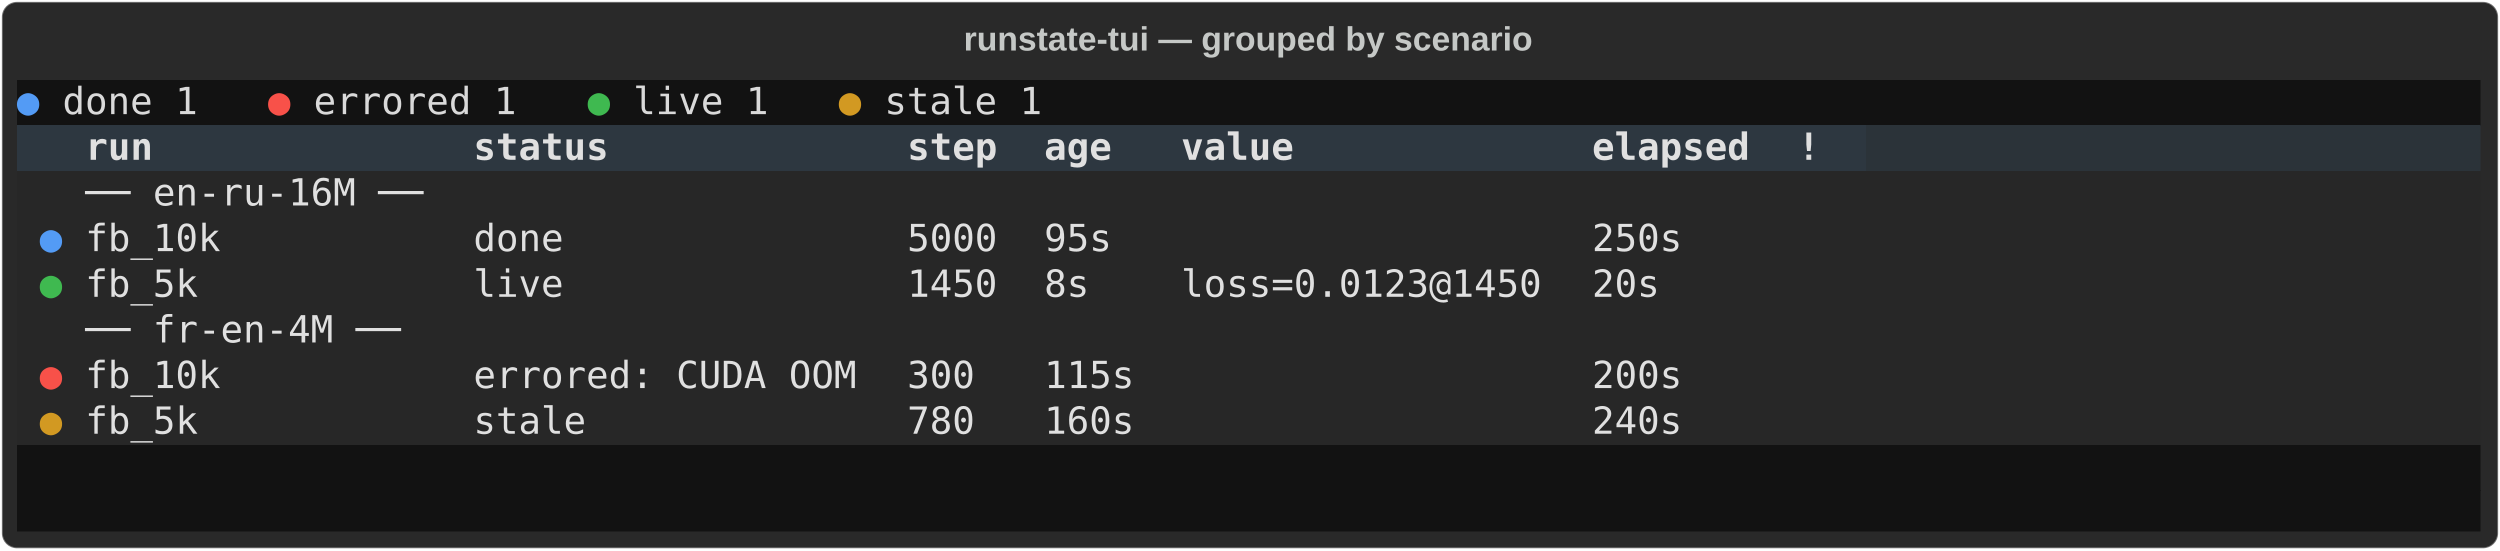
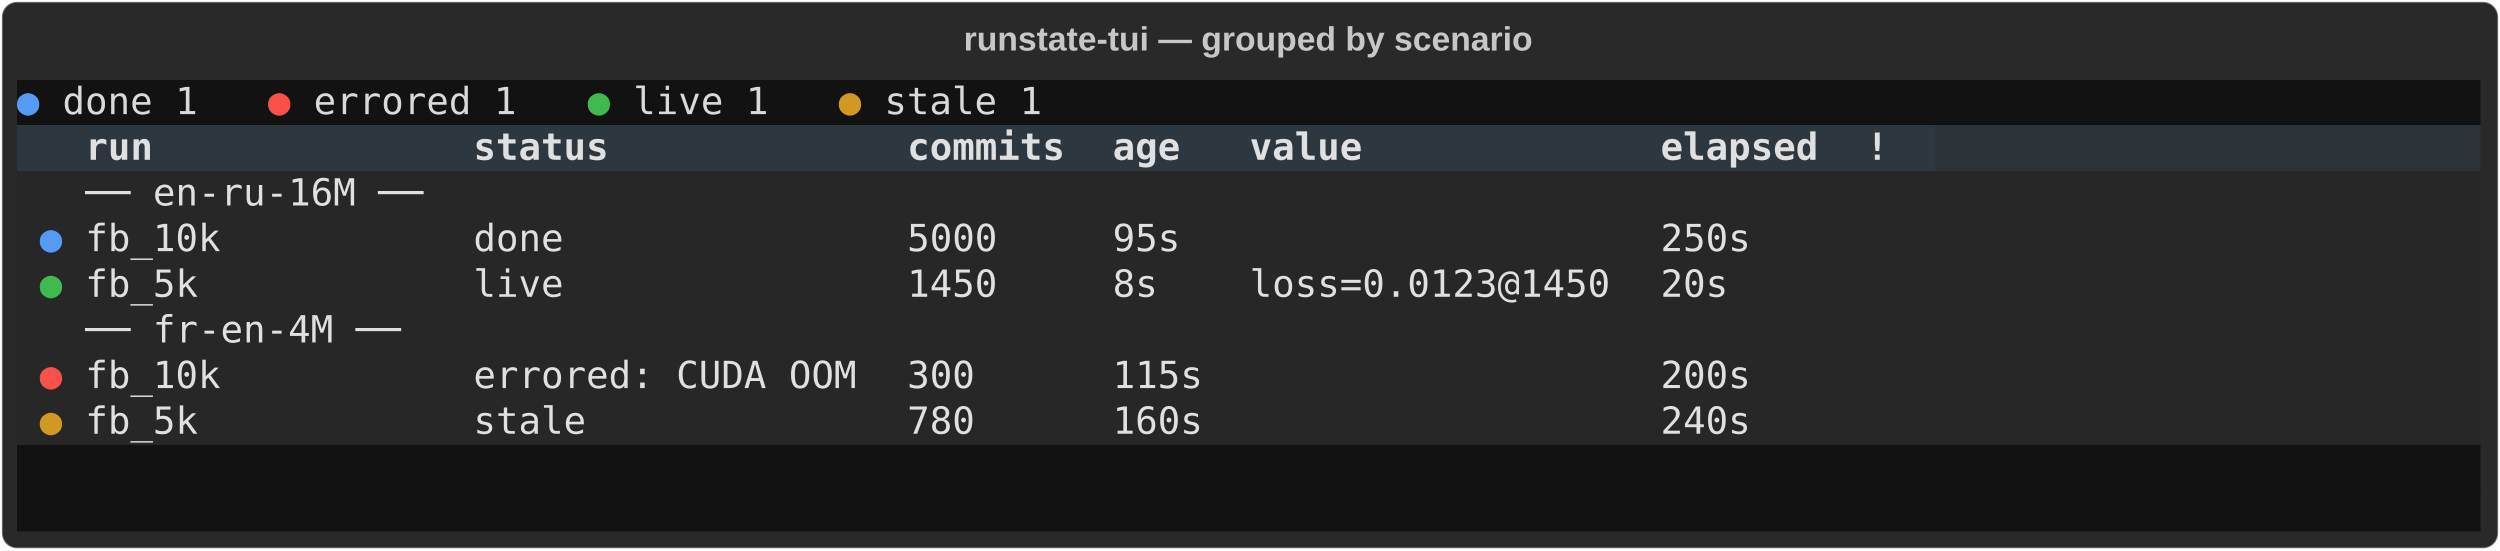
<svg xmlns="http://www.w3.org/2000/svg" class="rich-terminal" viewBox="0 0 1336 294.0">
  <style>

    @font-face {
        font-family: "Fira Code";
        src: local("FiraCode-Regular"),
                url("https://cdnjs.cloudflare.com/ajax/libs/firacode/6.2.0/woff2/FiraCode-Regular.woff2") format("woff2"),
                url("https://cdnjs.cloudflare.com/ajax/libs/firacode/6.2.0/woff/FiraCode-Regular.woff") format("woff");
        font-style: normal;
        font-weight: 400;
    }
    @font-face {
        font-family: "Fira Code";
        src: local("FiraCode-Bold"),
                url("https://cdnjs.cloudflare.com/ajax/libs/firacode/6.2.0/woff2/FiraCode-Bold.woff2") format("woff2"),
                url("https://cdnjs.cloudflare.com/ajax/libs/firacode/6.2.0/woff/FiraCode-Bold.woff") format("woff");
        font-style: bold;
        font-weight: 700;
    }

-     .terminal-3347397888-matrix {
+     .terminal-3520216544-matrix {
        font-family: Fira Code, monospace;
        font-size: 20px;
        line-height: 24.4px;
        font-variant-east-asian: full-width;
    }

-     .terminal-3347397888-title {
+     .terminal-3520216544-title {
        font-size: 18px;
        font-weight: bold;
        font-family: arial;
    }

-     .terminal-3347397888-r1 { fill: #539bf5 }
- .terminal-3347397888-r2 { fill: #d9d9d9 }
- .terminal-3347397888-r3 { fill: #f85149 }
- .terminal-3347397888-r4 { fill: #3fb950 }
- .terminal-3347397888-r5 { fill: #d29922 }
- .terminal-3347397888-r6 { fill: #c5c8c6 }
- .terminal-3347397888-r7 { fill: #e0e0e0;font-weight: bold }
- .terminal-3347397888-r8 { fill: #e0e0e0 }
+     .terminal-3520216544-r1 { fill: #539bf5 }
+ .terminal-3520216544-r2 { fill: #d9d9d9 }
+ .terminal-3520216544-r3 { fill: #f85149 }
+ .terminal-3520216544-r4 { fill: #3fb950 }
+ .terminal-3520216544-r5 { fill: #d29922 }
+ .terminal-3520216544-r6 { fill: #c5c8c6 }
+ .terminal-3520216544-r7 { fill: #e0e0e0;font-weight: bold }
+ .terminal-3520216544-r8 { fill: #e0e0e0 }
    </style>
  <defs>
-     <clipPath id="terminal-3347397888-clip-terminal">
+     <clipPath id="terminal-3520216544-clip-terminal">
      <rect x="0" y="0" width="1316.6" height="243.0" />
    </clipPath>
-     <clipPath id="terminal-3347397888-line-0">
+     <clipPath id="terminal-3520216544-line-0">
      <rect x="0" y="1.5" width="1317.6" height="24.65" />
    </clipPath>
-     <clipPath id="terminal-3347397888-line-1">
+     <clipPath id="terminal-3520216544-line-1">
      <rect x="0" y="25.9" width="1317.6" height="24.65" />
    </clipPath>
-     <clipPath id="terminal-3347397888-line-2">
+     <clipPath id="terminal-3520216544-line-2">
      <rect x="0" y="50.3" width="1317.6" height="24.65" />
    </clipPath>
-     <clipPath id="terminal-3347397888-line-3">
+     <clipPath id="terminal-3520216544-line-3">
      <rect x="0" y="74.7" width="1317.6" height="24.65" />
    </clipPath>
-     <clipPath id="terminal-3347397888-line-4">
+     <clipPath id="terminal-3520216544-line-4">
      <rect x="0" y="99.1" width="1317.6" height="24.65" />
    </clipPath>
-     <clipPath id="terminal-3347397888-line-5">
+     <clipPath id="terminal-3520216544-line-5">
      <rect x="0" y="123.5" width="1317.6" height="24.65" />
    </clipPath>
-     <clipPath id="terminal-3347397888-line-6">
+     <clipPath id="terminal-3520216544-line-6">
      <rect x="0" y="147.9" width="1317.6" height="24.65" />
    </clipPath>
-     <clipPath id="terminal-3347397888-line-7">
+     <clipPath id="terminal-3520216544-line-7">
      <rect x="0" y="172.3" width="1317.6" height="24.65" />
    </clipPath>
-     <clipPath id="terminal-3347397888-line-8">
+     <clipPath id="terminal-3520216544-line-8">
      <rect x="0" y="196.7" width="1317.6" height="24.65" />
    </clipPath>
  </defs>
  <rect fill="#292929" stroke="rgba(255,255,255,0.35)" stroke-width="1" x="1" y="1" width="1334" height="292" rx="8" />
-   <text class="terminal-3347397888-title" fill="#c5c8c6" text-anchor="middle" x="667" y="27">runstate-tui — grouped by scenario</text>
-   <g transform="translate(9, 41)" clip-path="url(#terminal-3347397888-clip-terminal)">
+   <text class="terminal-3520216544-title" fill="#c5c8c6" text-anchor="middle" x="667" y="27">runstate-tui — grouped by scenario</text>
+   <g transform="translate(9, 41)" clip-path="url(#terminal-3520216544-clip-terminal)">
    <rect fill="#121212" x="0" y="1.5" width="24.4" height="24.65" shape-rendering="crispEdges" />
    <rect fill="#121212" x="24.4" y="1.5" width="109.8" height="24.65" shape-rendering="crispEdges" />
    <rect fill="#121212" x="134.2" y="1.5" width="24.4" height="24.65" shape-rendering="crispEdges" />
    <rect fill="#121212" x="158.6" y="1.5" width="146.4" height="24.65" shape-rendering="crispEdges" />
    <rect fill="#121212" x="305" y="1.5" width="24.4" height="24.65" shape-rendering="crispEdges" />
    <rect fill="#121212" x="329.4" y="1.5" width="109.8" height="24.65" shape-rendering="crispEdges" />
    <rect fill="#121212" x="439.2" y="1.5" width="24.4" height="24.65" shape-rendering="crispEdges" />
    <rect fill="#121212" x="463.6" y="1.5" width="122" height="24.65" shape-rendering="crispEdges" />
    <rect fill="#121212" x="585.6" y="1.5" width="732" height="24.65" shape-rendering="crispEdges" />
    <rect fill="#2d3740" x="0" y="25.9" width="36.6" height="24.65" shape-rendering="crispEdges" />
    <rect fill="#2d3740" x="36.6" y="25.9" width="207.4" height="24.65" shape-rendering="crispEdges" />
    <rect fill="#2d3740" x="244" y="25.9" width="231.8" height="24.65" shape-rendering="crispEdges" />
-     <rect fill="#2d3740" x="475.8" y="25.9" width="73.2" height="24.65" shape-rendering="crispEdges" />
-     <rect fill="#2d3740" x="549" y="25.9" width="73.2" height="24.65" shape-rendering="crispEdges" />
-     <rect fill="#2d3740" x="622.2" y="25.9" width="219.6" height="24.65" shape-rendering="crispEdges" />
-     <rect fill="#2d3740" x="841.8" y="25.9" width="109.8" height="24.65" shape-rendering="crispEdges" />
-     <rect fill="#2d3740" x="951.6" y="25.9" width="36.6" height="24.65" shape-rendering="crispEdges" />
-     <rect fill="#2b3339" x="988.2" y="25.9" width="329.4" height="24.65" shape-rendering="crispEdges" />
+     <rect fill="#2d3740" x="475.8" y="25.9" width="109.8" height="24.65" shape-rendering="crispEdges" />
+     <rect fill="#2d3740" x="585.6" y="25.9" width="73.2" height="24.65" shape-rendering="crispEdges" />
+     <rect fill="#2d3740" x="658.8" y="25.9" width="219.6" height="24.65" shape-rendering="crispEdges" />
+     <rect fill="#2d3740" x="878.4" y="25.9" width="109.8" height="24.65" shape-rendering="crispEdges" />
+     <rect fill="#2d3740" x="988.2" y="25.9" width="36.6" height="24.65" shape-rendering="crispEdges" />
+     <rect fill="#2b3339" x="1024.8" y="25.9" width="292.8" height="24.65" shape-rendering="crispEdges" />
    <rect fill="#272727" x="0" y="50.3" width="36.6" height="24.65" shape-rendering="crispEdges" />
    <rect fill="#272727" x="36.6" y="50.3" width="207.4" height="24.65" shape-rendering="crispEdges" />
    <rect fill="#272727" x="244" y="50.3" width="231.8" height="24.65" shape-rendering="crispEdges" />
-     <rect fill="#272727" x="475.8" y="50.3" width="73.2" height="24.65" shape-rendering="crispEdges" />
-     <rect fill="#272727" x="549" y="50.3" width="73.2" height="24.65" shape-rendering="crispEdges" />
-     <rect fill="#272727" x="622.2" y="50.3" width="219.6" height="24.65" shape-rendering="crispEdges" />
-     <rect fill="#272727" x="841.8" y="50.3" width="109.8" height="24.65" shape-rendering="crispEdges" />
-     <rect fill="#272727" x="951.6" y="50.3" width="36.6" height="24.65" shape-rendering="crispEdges" />
-     <rect fill="#272727" x="988.2" y="50.3" width="329.4" height="24.65" shape-rendering="crispEdges" />
+     <rect fill="#272727" x="475.8" y="50.3" width="109.8" height="24.65" shape-rendering="crispEdges" />
+     <rect fill="#272727" x="585.6" y="50.3" width="73.2" height="24.65" shape-rendering="crispEdges" />
+     <rect fill="#272727" x="658.8" y="50.3" width="219.6" height="24.65" shape-rendering="crispEdges" />
+     <rect fill="#272727" x="878.4" y="50.3" width="109.8" height="24.65" shape-rendering="crispEdges" />
+     <rect fill="#272727" x="988.2" y="50.3" width="36.6" height="24.65" shape-rendering="crispEdges" />
+     <rect fill="#272727" x="1024.8" y="50.3" width="292.8" height="24.65" shape-rendering="crispEdges" />
    <rect fill="#272727" x="0" y="74.7" width="12.2" height="24.65" shape-rendering="crispEdges" />
    <rect fill="#272727" x="12.2" y="74.7" width="12.2" height="24.65" shape-rendering="crispEdges" />
    <rect fill="#272727" x="24.4" y="74.7" width="12.2" height="24.65" shape-rendering="crispEdges" />
    <rect fill="#272727" x="36.6" y="74.7" width="207.4" height="24.65" shape-rendering="crispEdges" />
    <rect fill="#272727" x="244" y="74.7" width="231.8" height="24.65" shape-rendering="crispEdges" />
-     <rect fill="#272727" x="475.8" y="74.7" width="73.2" height="24.65" shape-rendering="crispEdges" />
-     <rect fill="#272727" x="549" y="74.7" width="73.2" height="24.65" shape-rendering="crispEdges" />
-     <rect fill="#272727" x="622.2" y="74.7" width="219.6" height="24.65" shape-rendering="crispEdges" />
-     <rect fill="#272727" x="841.8" y="74.7" width="109.8" height="24.65" shape-rendering="crispEdges" />
-     <rect fill="#272727" x="951.6" y="74.7" width="36.6" height="24.65" shape-rendering="crispEdges" />
-     <rect fill="#272727" x="988.2" y="74.7" width="329.4" height="24.65" shape-rendering="crispEdges" />
+     <rect fill="#272727" x="475.8" y="74.7" width="109.8" height="24.65" shape-rendering="crispEdges" />
+     <rect fill="#272727" x="585.6" y="74.7" width="73.2" height="24.65" shape-rendering="crispEdges" />
+     <rect fill="#272727" x="658.8" y="74.7" width="219.6" height="24.65" shape-rendering="crispEdges" />
+     <rect fill="#272727" x="878.4" y="74.7" width="109.8" height="24.65" shape-rendering="crispEdges" />
+     <rect fill="#272727" x="988.2" y="74.7" width="36.6" height="24.65" shape-rendering="crispEdges" />
+     <rect fill="#272727" x="1024.8" y="74.7" width="292.8" height="24.65" shape-rendering="crispEdges" />
    <rect fill="#272727" x="0" y="99.1" width="12.2" height="24.65" shape-rendering="crispEdges" />
    <rect fill="#272727" x="12.2" y="99.1" width="12.2" height="24.65" shape-rendering="crispEdges" />
    <rect fill="#272727" x="24.4" y="99.1" width="12.2" height="24.65" shape-rendering="crispEdges" />
    <rect fill="#272727" x="36.6" y="99.1" width="207.4" height="24.65" shape-rendering="crispEdges" />
    <rect fill="#272727" x="244" y="99.1" width="231.8" height="24.65" shape-rendering="crispEdges" />
-     <rect fill="#272727" x="475.8" y="99.1" width="73.2" height="24.65" shape-rendering="crispEdges" />
-     <rect fill="#272727" x="549" y="99.1" width="73.2" height="24.65" shape-rendering="crispEdges" />
-     <rect fill="#272727" x="622.2" y="99.1" width="219.6" height="24.65" shape-rendering="crispEdges" />
-     <rect fill="#272727" x="841.8" y="99.1" width="109.8" height="24.65" shape-rendering="crispEdges" />
-     <rect fill="#272727" x="951.6" y="99.1" width="36.6" height="24.65" shape-rendering="crispEdges" />
-     <rect fill="#272727" x="988.2" y="99.1" width="329.4" height="24.65" shape-rendering="crispEdges" />
+     <rect fill="#272727" x="475.8" y="99.1" width="109.8" height="24.65" shape-rendering="crispEdges" />
+     <rect fill="#272727" x="585.6" y="99.1" width="73.2" height="24.65" shape-rendering="crispEdges" />
+     <rect fill="#272727" x="658.8" y="99.1" width="219.6" height="24.65" shape-rendering="crispEdges" />
+     <rect fill="#272727" x="878.4" y="99.1" width="109.8" height="24.65" shape-rendering="crispEdges" />
+     <rect fill="#272727" x="988.2" y="99.1" width="36.6" height="24.65" shape-rendering="crispEdges" />
+     <rect fill="#272727" x="1024.8" y="99.1" width="292.8" height="24.65" shape-rendering="crispEdges" />
    <rect fill="#272727" x="0" y="123.5" width="36.6" height="24.65" shape-rendering="crispEdges" />
    <rect fill="#272727" x="36.6" y="123.5" width="207.4" height="24.65" shape-rendering="crispEdges" />
    <rect fill="#272727" x="244" y="123.5" width="231.8" height="24.65" shape-rendering="crispEdges" />
-     <rect fill="#272727" x="475.8" y="123.5" width="73.2" height="24.65" shape-rendering="crispEdges" />
-     <rect fill="#272727" x="549" y="123.5" width="73.2" height="24.65" shape-rendering="crispEdges" />
-     <rect fill="#272727" x="622.2" y="123.5" width="219.6" height="24.65" shape-rendering="crispEdges" />
-     <rect fill="#272727" x="841.8" y="123.5" width="109.8" height="24.65" shape-rendering="crispEdges" />
-     <rect fill="#272727" x="951.6" y="123.5" width="36.6" height="24.65" shape-rendering="crispEdges" />
-     <rect fill="#272727" x="988.2" y="123.5" width="329.4" height="24.65" shape-rendering="crispEdges" />
+     <rect fill="#272727" x="475.8" y="123.5" width="109.8" height="24.65" shape-rendering="crispEdges" />
+     <rect fill="#272727" x="585.6" y="123.5" width="73.2" height="24.65" shape-rendering="crispEdges" />
+     <rect fill="#272727" x="658.8" y="123.5" width="219.6" height="24.65" shape-rendering="crispEdges" />
+     <rect fill="#272727" x="878.4" y="123.5" width="109.8" height="24.65" shape-rendering="crispEdges" />
+     <rect fill="#272727" x="988.2" y="123.5" width="36.6" height="24.65" shape-rendering="crispEdges" />
+     <rect fill="#272727" x="1024.8" y="123.5" width="292.8" height="24.65" shape-rendering="crispEdges" />
    <rect fill="#272727" x="0" y="147.9" width="12.2" height="24.65" shape-rendering="crispEdges" />
    <rect fill="#272727" x="12.2" y="147.9" width="12.2" height="24.65" shape-rendering="crispEdges" />
    <rect fill="#272727" x="24.4" y="147.9" width="12.2" height="24.65" shape-rendering="crispEdges" />
    <rect fill="#272727" x="36.6" y="147.9" width="207.4" height="24.65" shape-rendering="crispEdges" />
    <rect fill="#272727" x="244" y="147.9" width="231.8" height="24.65" shape-rendering="crispEdges" />
-     <rect fill="#272727" x="475.8" y="147.9" width="73.2" height="24.65" shape-rendering="crispEdges" />
-     <rect fill="#272727" x="549" y="147.9" width="73.2" height="24.65" shape-rendering="crispEdges" />
-     <rect fill="#272727" x="622.2" y="147.9" width="219.6" height="24.65" shape-rendering="crispEdges" />
-     <rect fill="#272727" x="841.8" y="147.9" width="109.8" height="24.65" shape-rendering="crispEdges" />
-     <rect fill="#272727" x="951.6" y="147.9" width="36.6" height="24.65" shape-rendering="crispEdges" />
-     <rect fill="#272727" x="988.2" y="147.9" width="329.4" height="24.65" shape-rendering="crispEdges" />
+     <rect fill="#272727" x="475.8" y="147.9" width="109.8" height="24.65" shape-rendering="crispEdges" />
+     <rect fill="#272727" x="585.6" y="147.9" width="73.2" height="24.65" shape-rendering="crispEdges" />
+     <rect fill="#272727" x="658.8" y="147.9" width="219.6" height="24.65" shape-rendering="crispEdges" />
+     <rect fill="#272727" x="878.4" y="147.9" width="109.8" height="24.65" shape-rendering="crispEdges" />
+     <rect fill="#272727" x="988.2" y="147.9" width="36.6" height="24.65" shape-rendering="crispEdges" />
+     <rect fill="#272727" x="1024.8" y="147.9" width="292.8" height="24.65" shape-rendering="crispEdges" />
    <rect fill="#272727" x="0" y="172.3" width="12.2" height="24.65" shape-rendering="crispEdges" />
    <rect fill="#272727" x="12.2" y="172.3" width="12.2" height="24.65" shape-rendering="crispEdges" />
    <rect fill="#272727" x="24.4" y="172.3" width="12.2" height="24.65" shape-rendering="crispEdges" />
    <rect fill="#272727" x="36.6" y="172.3" width="207.4" height="24.65" shape-rendering="crispEdges" />
    <rect fill="#272727" x="244" y="172.3" width="231.8" height="24.65" shape-rendering="crispEdges" />
-     <rect fill="#272727" x="475.8" y="172.3" width="73.2" height="24.65" shape-rendering="crispEdges" />
-     <rect fill="#272727" x="549" y="172.3" width="73.2" height="24.65" shape-rendering="crispEdges" />
-     <rect fill="#272727" x="622.2" y="172.3" width="219.6" height="24.65" shape-rendering="crispEdges" />
-     <rect fill="#272727" x="841.8" y="172.3" width="109.8" height="24.65" shape-rendering="crispEdges" />
-     <rect fill="#272727" x="951.6" y="172.3" width="36.6" height="24.65" shape-rendering="crispEdges" />
-     <rect fill="#272727" x="988.2" y="172.3" width="329.4" height="24.65" shape-rendering="crispEdges" />
+     <rect fill="#272727" x="475.8" y="172.3" width="109.8" height="24.65" shape-rendering="crispEdges" />
+     <rect fill="#272727" x="585.6" y="172.3" width="73.2" height="24.65" shape-rendering="crispEdges" />
+     <rect fill="#272727" x="658.8" y="172.3" width="219.6" height="24.65" shape-rendering="crispEdges" />
+     <rect fill="#272727" x="878.4" y="172.3" width="109.8" height="24.65" shape-rendering="crispEdges" />
+     <rect fill="#272727" x="988.2" y="172.3" width="36.6" height="24.65" shape-rendering="crispEdges" />
+     <rect fill="#272727" x="1024.8" y="172.3" width="292.8" height="24.65" shape-rendering="crispEdges" />
    <rect fill="#121212" x="0" y="196.7" width="1317.6" height="24.65" shape-rendering="crispEdges" />
    <rect fill="#121212" x="0" y="221.1" width="1317.6" height="24.65" shape-rendering="crispEdges" />
-     <g class="terminal-3347397888-matrix">
-       <text class="terminal-3347397888-r1" x="0" y="20" textLength="24.4" clip-path="url(#terminal-3347397888-line-0)">● </text>
-       <text class="terminal-3347397888-r2" x="24.4" y="20" textLength="109.8" clip-path="url(#terminal-3347397888-line-0)">done 1   </text>
-       <text class="terminal-3347397888-r3" x="134.2" y="20" textLength="24.4" clip-path="url(#terminal-3347397888-line-0)">● </text>
-       <text class="terminal-3347397888-r2" x="158.6" y="20" textLength="146.4" clip-path="url(#terminal-3347397888-line-0)">errored 1   </text>
-       <text class="terminal-3347397888-r4" x="305" y="20" textLength="24.4" clip-path="url(#terminal-3347397888-line-0)">● </text>
-       <text class="terminal-3347397888-r2" x="329.4" y="20" textLength="109.8" clip-path="url(#terminal-3347397888-line-0)">live 1   </text>
-       <text class="terminal-3347397888-r5" x="439.2" y="20" textLength="24.4" clip-path="url(#terminal-3347397888-line-0)">● </text>
-       <text class="terminal-3347397888-r2" x="463.6" y="20" textLength="122" clip-path="url(#terminal-3347397888-line-0)">stale 1   </text>
-       <text class="terminal-3347397888-r6" x="1317.6" y="20" textLength="12.2" clip-path="url(#terminal-3347397888-line-0)">
- </text>
-       <text class="terminal-3347397888-r7" x="36.6" y="44.4" textLength="207.4" clip-path="url(#terminal-3347397888-line-1)"> run             </text>
-       <text class="terminal-3347397888-r7" x="244" y="44.4" textLength="231.8" clip-path="url(#terminal-3347397888-line-1)"> status            </text>
-       <text class="terminal-3347397888-r7" x="475.8" y="44.4" textLength="73.2" clip-path="url(#terminal-3347397888-line-1)"> step </text>
-       <text class="terminal-3347397888-r7" x="549" y="44.4" textLength="73.2" clip-path="url(#terminal-3347397888-line-1)"> age  </text>
-       <text class="terminal-3347397888-r7" x="622.2" y="44.4" textLength="219.6" clip-path="url(#terminal-3347397888-line-1)"> value            </text>
-       <text class="terminal-3347397888-r7" x="841.8" y="44.4" textLength="109.8" clip-path="url(#terminal-3347397888-line-1)"> elapsed </text>
-       <text class="terminal-3347397888-r7" x="951.6" y="44.4" textLength="36.6" clip-path="url(#terminal-3347397888-line-1)"> ! </text>
-       <text class="terminal-3347397888-r6" x="1317.6" y="44.4" textLength="12.2" clip-path="url(#terminal-3347397888-line-1)">
- </text>
-       <text class="terminal-3347397888-r8" x="36.6" y="68.8" textLength="207.4" clip-path="url(#terminal-3347397888-line-2)"> ── en-ru-16M ── </text>
-       <text class="terminal-3347397888-r6" x="1317.6" y="68.8" textLength="12.2" clip-path="url(#terminal-3347397888-line-2)">
- </text>
-       <text class="terminal-3347397888-r1" x="12.2" y="93.2" textLength="12.2" clip-path="url(#terminal-3347397888-line-3)">●</text>
-       <text class="terminal-3347397888-r8" x="36.6" y="93.2" textLength="207.4" clip-path="url(#terminal-3347397888-line-3)"> fb_10k          </text>
-       <text class="terminal-3347397888-r8" x="244" y="93.2" textLength="231.8" clip-path="url(#terminal-3347397888-line-3)"> done              </text>
-       <text class="terminal-3347397888-r8" x="475.8" y="93.2" textLength="73.2" clip-path="url(#terminal-3347397888-line-3)"> 5000 </text>
-       <text class="terminal-3347397888-r8" x="549" y="93.2" textLength="73.2" clip-path="url(#terminal-3347397888-line-3)"> 95s  </text>
-       <text class="terminal-3347397888-r8" x="841.8" y="93.2" textLength="109.8" clip-path="url(#terminal-3347397888-line-3)"> 250s    </text>
-       <text class="terminal-3347397888-r6" x="1317.6" y="93.2" textLength="12.2" clip-path="url(#terminal-3347397888-line-3)">
- </text>
-       <text class="terminal-3347397888-r4" x="12.2" y="117.6" textLength="12.2" clip-path="url(#terminal-3347397888-line-4)">●</text>
-       <text class="terminal-3347397888-r8" x="36.6" y="117.6" textLength="207.4" clip-path="url(#terminal-3347397888-line-4)"> fb_5k           </text>
-       <text class="terminal-3347397888-r8" x="244" y="117.6" textLength="231.8" clip-path="url(#terminal-3347397888-line-4)"> live              </text>
-       <text class="terminal-3347397888-r8" x="475.8" y="117.6" textLength="73.2" clip-path="url(#terminal-3347397888-line-4)"> 1450 </text>
-       <text class="terminal-3347397888-r8" x="549" y="117.6" textLength="73.2" clip-path="url(#terminal-3347397888-line-4)"> 8s   </text>
-       <text class="terminal-3347397888-r8" x="622.2" y="117.6" textLength="219.6" clip-path="url(#terminal-3347397888-line-4)"> loss=0.0123@1450 </text>
-       <text class="terminal-3347397888-r8" x="841.8" y="117.6" textLength="109.8" clip-path="url(#terminal-3347397888-line-4)"> 20s     </text>
-       <text class="terminal-3347397888-r6" x="1317.6" y="117.6" textLength="12.2" clip-path="url(#terminal-3347397888-line-4)">
- </text>
-       <text class="terminal-3347397888-r8" x="36.6" y="142" textLength="207.4" clip-path="url(#terminal-3347397888-line-5)"> ── fr-en-4M ──  </text>
-       <text class="terminal-3347397888-r6" x="1317.6" y="142" textLength="12.2" clip-path="url(#terminal-3347397888-line-5)">
- </text>
-       <text class="terminal-3347397888-r3" x="12.2" y="166.4" textLength="12.2" clip-path="url(#terminal-3347397888-line-6)">●</text>
-       <text class="terminal-3347397888-r8" x="36.6" y="166.4" textLength="207.4" clip-path="url(#terminal-3347397888-line-6)"> fb_10k          </text>
-       <text class="terminal-3347397888-r8" x="244" y="166.4" textLength="231.8" clip-path="url(#terminal-3347397888-line-6)"> errored: CUDA OOM </text>
-       <text class="terminal-3347397888-r8" x="475.8" y="166.4" textLength="73.2" clip-path="url(#terminal-3347397888-line-6)"> 300  </text>
-       <text class="terminal-3347397888-r8" x="549" y="166.4" textLength="73.2" clip-path="url(#terminal-3347397888-line-6)"> 115s </text>
-       <text class="terminal-3347397888-r8" x="841.8" y="166.4" textLength="109.8" clip-path="url(#terminal-3347397888-line-6)"> 200s    </text>
-       <text class="terminal-3347397888-r6" x="1317.6" y="166.4" textLength="12.2" clip-path="url(#terminal-3347397888-line-6)">
- </text>
-       <text class="terminal-3347397888-r5" x="12.2" y="190.8" textLength="12.2" clip-path="url(#terminal-3347397888-line-7)">●</text>
-       <text class="terminal-3347397888-r8" x="36.6" y="190.8" textLength="207.4" clip-path="url(#terminal-3347397888-line-7)"> fb_5k           </text>
-       <text class="terminal-3347397888-r8" x="244" y="190.8" textLength="231.8" clip-path="url(#terminal-3347397888-line-7)"> stale             </text>
-       <text class="terminal-3347397888-r8" x="475.8" y="190.8" textLength="73.2" clip-path="url(#terminal-3347397888-line-7)"> 780  </text>
-       <text class="terminal-3347397888-r8" x="549" y="190.8" textLength="73.2" clip-path="url(#terminal-3347397888-line-7)"> 160s </text>
-       <text class="terminal-3347397888-r8" x="841.8" y="190.8" textLength="109.8" clip-path="url(#terminal-3347397888-line-7)"> 240s    </text>
-       <text class="terminal-3347397888-r6" x="1317.6" y="190.8" textLength="12.2" clip-path="url(#terminal-3347397888-line-7)">
- </text>
-       <text class="terminal-3347397888-r6" x="1317.6" y="215.2" textLength="12.2" clip-path="url(#terminal-3347397888-line-8)">
+     <g class="terminal-3520216544-matrix">
+       <text class="terminal-3520216544-r1" x="0" y="20" textLength="24.4" clip-path="url(#terminal-3520216544-line-0)">● </text>
+       <text class="terminal-3520216544-r2" x="24.4" y="20" textLength="109.8" clip-path="url(#terminal-3520216544-line-0)">done 1   </text>
+       <text class="terminal-3520216544-r3" x="134.2" y="20" textLength="24.4" clip-path="url(#terminal-3520216544-line-0)">● </text>
+       <text class="terminal-3520216544-r2" x="158.6" y="20" textLength="146.4" clip-path="url(#terminal-3520216544-line-0)">errored 1   </text>
+       <text class="terminal-3520216544-r4" x="305" y="20" textLength="24.4" clip-path="url(#terminal-3520216544-line-0)">● </text>
+       <text class="terminal-3520216544-r2" x="329.4" y="20" textLength="109.8" clip-path="url(#terminal-3520216544-line-0)">live 1   </text>
+       <text class="terminal-3520216544-r5" x="439.2" y="20" textLength="24.4" clip-path="url(#terminal-3520216544-line-0)">● </text>
+       <text class="terminal-3520216544-r2" x="463.6" y="20" textLength="122" clip-path="url(#terminal-3520216544-line-0)">stale 1   </text>
+       <text class="terminal-3520216544-r6" x="1317.6" y="20" textLength="12.2" clip-path="url(#terminal-3520216544-line-0)">
+ </text>
+       <text class="terminal-3520216544-r7" x="36.6" y="44.4" textLength="207.4" clip-path="url(#terminal-3520216544-line-1)"> run             </text>
+       <text class="terminal-3520216544-r7" x="244" y="44.4" textLength="231.8" clip-path="url(#terminal-3520216544-line-1)"> status            </text>
+       <text class="terminal-3520216544-r7" x="475.8" y="44.4" textLength="109.8" clip-path="url(#terminal-3520216544-line-1)"> commits </text>
+       <text class="terminal-3520216544-r7" x="585.6" y="44.4" textLength="73.2" clip-path="url(#terminal-3520216544-line-1)"> age  </text>
+       <text class="terminal-3520216544-r7" x="658.8" y="44.4" textLength="219.6" clip-path="url(#terminal-3520216544-line-1)"> value            </text>
+       <text class="terminal-3520216544-r7" x="878.4" y="44.4" textLength="109.8" clip-path="url(#terminal-3520216544-line-1)"> elapsed </text>
+       <text class="terminal-3520216544-r7" x="988.2" y="44.4" textLength="36.6" clip-path="url(#terminal-3520216544-line-1)"> ! </text>
+       <text class="terminal-3520216544-r6" x="1317.6" y="44.4" textLength="12.2" clip-path="url(#terminal-3520216544-line-1)">
+ </text>
+       <text class="terminal-3520216544-r8" x="36.6" y="68.8" textLength="207.4" clip-path="url(#terminal-3520216544-line-2)"> ── en-ru-16M ── </text>
+       <text class="terminal-3520216544-r6" x="1317.6" y="68.8" textLength="12.2" clip-path="url(#terminal-3520216544-line-2)">
+ </text>
+       <text class="terminal-3520216544-r1" x="12.2" y="93.2" textLength="12.2" clip-path="url(#terminal-3520216544-line-3)">●</text>
+       <text class="terminal-3520216544-r8" x="36.6" y="93.2" textLength="207.4" clip-path="url(#terminal-3520216544-line-3)"> fb_10k          </text>
+       <text class="terminal-3520216544-r8" x="244" y="93.2" textLength="231.8" clip-path="url(#terminal-3520216544-line-3)"> done              </text>
+       <text class="terminal-3520216544-r8" x="475.8" y="93.2" textLength="109.8" clip-path="url(#terminal-3520216544-line-3)"> 5000    </text>
+       <text class="terminal-3520216544-r8" x="585.6" y="93.2" textLength="73.2" clip-path="url(#terminal-3520216544-line-3)"> 95s  </text>
+       <text class="terminal-3520216544-r8" x="878.4" y="93.2" textLength="109.8" clip-path="url(#terminal-3520216544-line-3)"> 250s    </text>
+       <text class="terminal-3520216544-r6" x="1317.6" y="93.2" textLength="12.2" clip-path="url(#terminal-3520216544-line-3)">
+ </text>
+       <text class="terminal-3520216544-r4" x="12.2" y="117.6" textLength="12.2" clip-path="url(#terminal-3520216544-line-4)">●</text>
+       <text class="terminal-3520216544-r8" x="36.6" y="117.6" textLength="207.4" clip-path="url(#terminal-3520216544-line-4)"> fb_5k           </text>
+       <text class="terminal-3520216544-r8" x="244" y="117.6" textLength="231.8" clip-path="url(#terminal-3520216544-line-4)"> live              </text>
+       <text class="terminal-3520216544-r8" x="475.8" y="117.6" textLength="109.8" clip-path="url(#terminal-3520216544-line-4)"> 1450    </text>
+       <text class="terminal-3520216544-r8" x="585.6" y="117.6" textLength="73.2" clip-path="url(#terminal-3520216544-line-4)"> 8s   </text>
+       <text class="terminal-3520216544-r8" x="658.8" y="117.6" textLength="219.6" clip-path="url(#terminal-3520216544-line-4)"> loss=0.0123@1450 </text>
+       <text class="terminal-3520216544-r8" x="878.4" y="117.6" textLength="109.8" clip-path="url(#terminal-3520216544-line-4)"> 20s     </text>
+       <text class="terminal-3520216544-r6" x="1317.6" y="117.6" textLength="12.2" clip-path="url(#terminal-3520216544-line-4)">
+ </text>
+       <text class="terminal-3520216544-r8" x="36.6" y="142" textLength="207.4" clip-path="url(#terminal-3520216544-line-5)"> ── fr-en-4M ──  </text>
+       <text class="terminal-3520216544-r6" x="1317.6" y="142" textLength="12.2" clip-path="url(#terminal-3520216544-line-5)">
+ </text>
+       <text class="terminal-3520216544-r3" x="12.2" y="166.4" textLength="12.2" clip-path="url(#terminal-3520216544-line-6)">●</text>
+       <text class="terminal-3520216544-r8" x="36.6" y="166.4" textLength="207.4" clip-path="url(#terminal-3520216544-line-6)"> fb_10k          </text>
+       <text class="terminal-3520216544-r8" x="244" y="166.4" textLength="231.8" clip-path="url(#terminal-3520216544-line-6)"> errored: CUDA OOM </text>
+       <text class="terminal-3520216544-r8" x="475.8" y="166.4" textLength="109.8" clip-path="url(#terminal-3520216544-line-6)"> 300     </text>
+       <text class="terminal-3520216544-r8" x="585.6" y="166.4" textLength="73.2" clip-path="url(#terminal-3520216544-line-6)"> 115s </text>
+       <text class="terminal-3520216544-r8" x="878.4" y="166.4" textLength="109.8" clip-path="url(#terminal-3520216544-line-6)"> 200s    </text>
+       <text class="terminal-3520216544-r6" x="1317.6" y="166.4" textLength="12.2" clip-path="url(#terminal-3520216544-line-6)">
+ </text>
+       <text class="terminal-3520216544-r5" x="12.2" y="190.8" textLength="12.2" clip-path="url(#terminal-3520216544-line-7)">●</text>
+       <text class="terminal-3520216544-r8" x="36.6" y="190.8" textLength="207.4" clip-path="url(#terminal-3520216544-line-7)"> fb_5k           </text>
+       <text class="terminal-3520216544-r8" x="244" y="190.8" textLength="231.8" clip-path="url(#terminal-3520216544-line-7)"> stale             </text>
+       <text class="terminal-3520216544-r8" x="475.8" y="190.8" textLength="109.8" clip-path="url(#terminal-3520216544-line-7)"> 780     </text>
+       <text class="terminal-3520216544-r8" x="585.6" y="190.8" textLength="73.2" clip-path="url(#terminal-3520216544-line-7)"> 160s </text>
+       <text class="terminal-3520216544-r8" x="878.4" y="190.8" textLength="109.8" clip-path="url(#terminal-3520216544-line-7)"> 240s    </text>
+       <text class="terminal-3520216544-r6" x="1317.6" y="190.8" textLength="12.2" clip-path="url(#terminal-3520216544-line-7)">
+ </text>
+       <text class="terminal-3520216544-r6" x="1317.6" y="215.2" textLength="12.2" clip-path="url(#terminal-3520216544-line-8)">
</text>
    </g>
  </g>
</svg>
